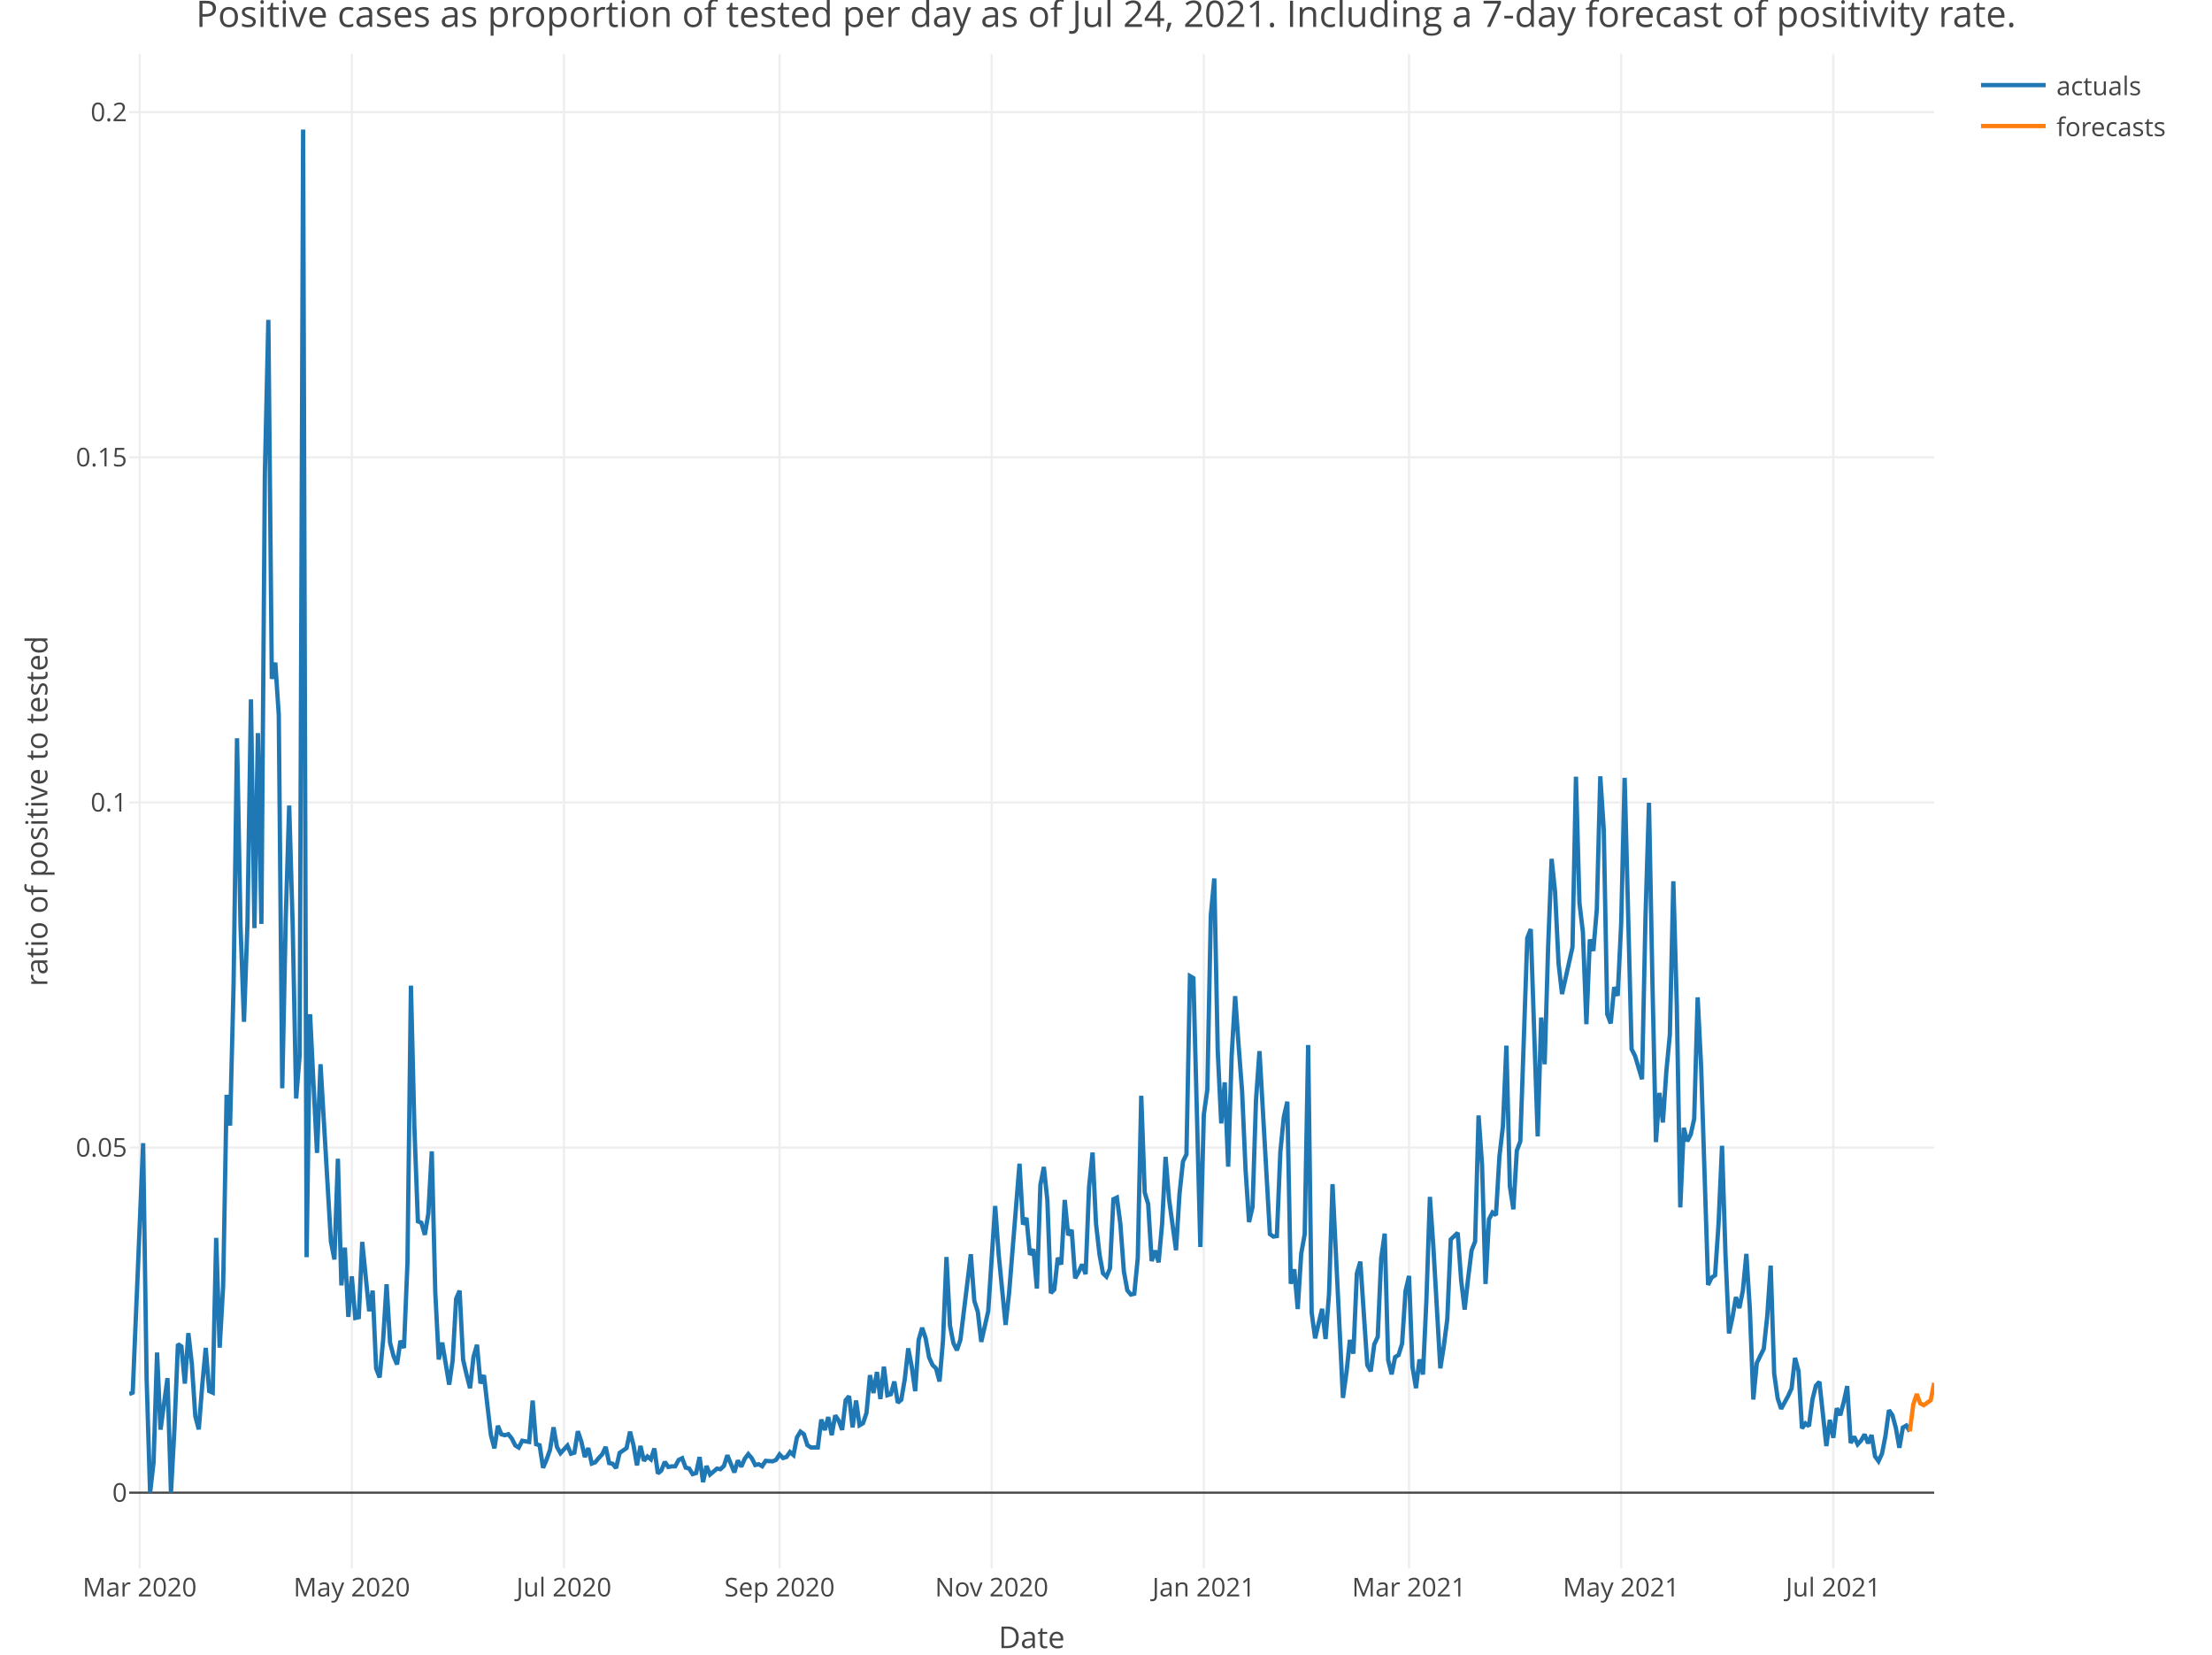
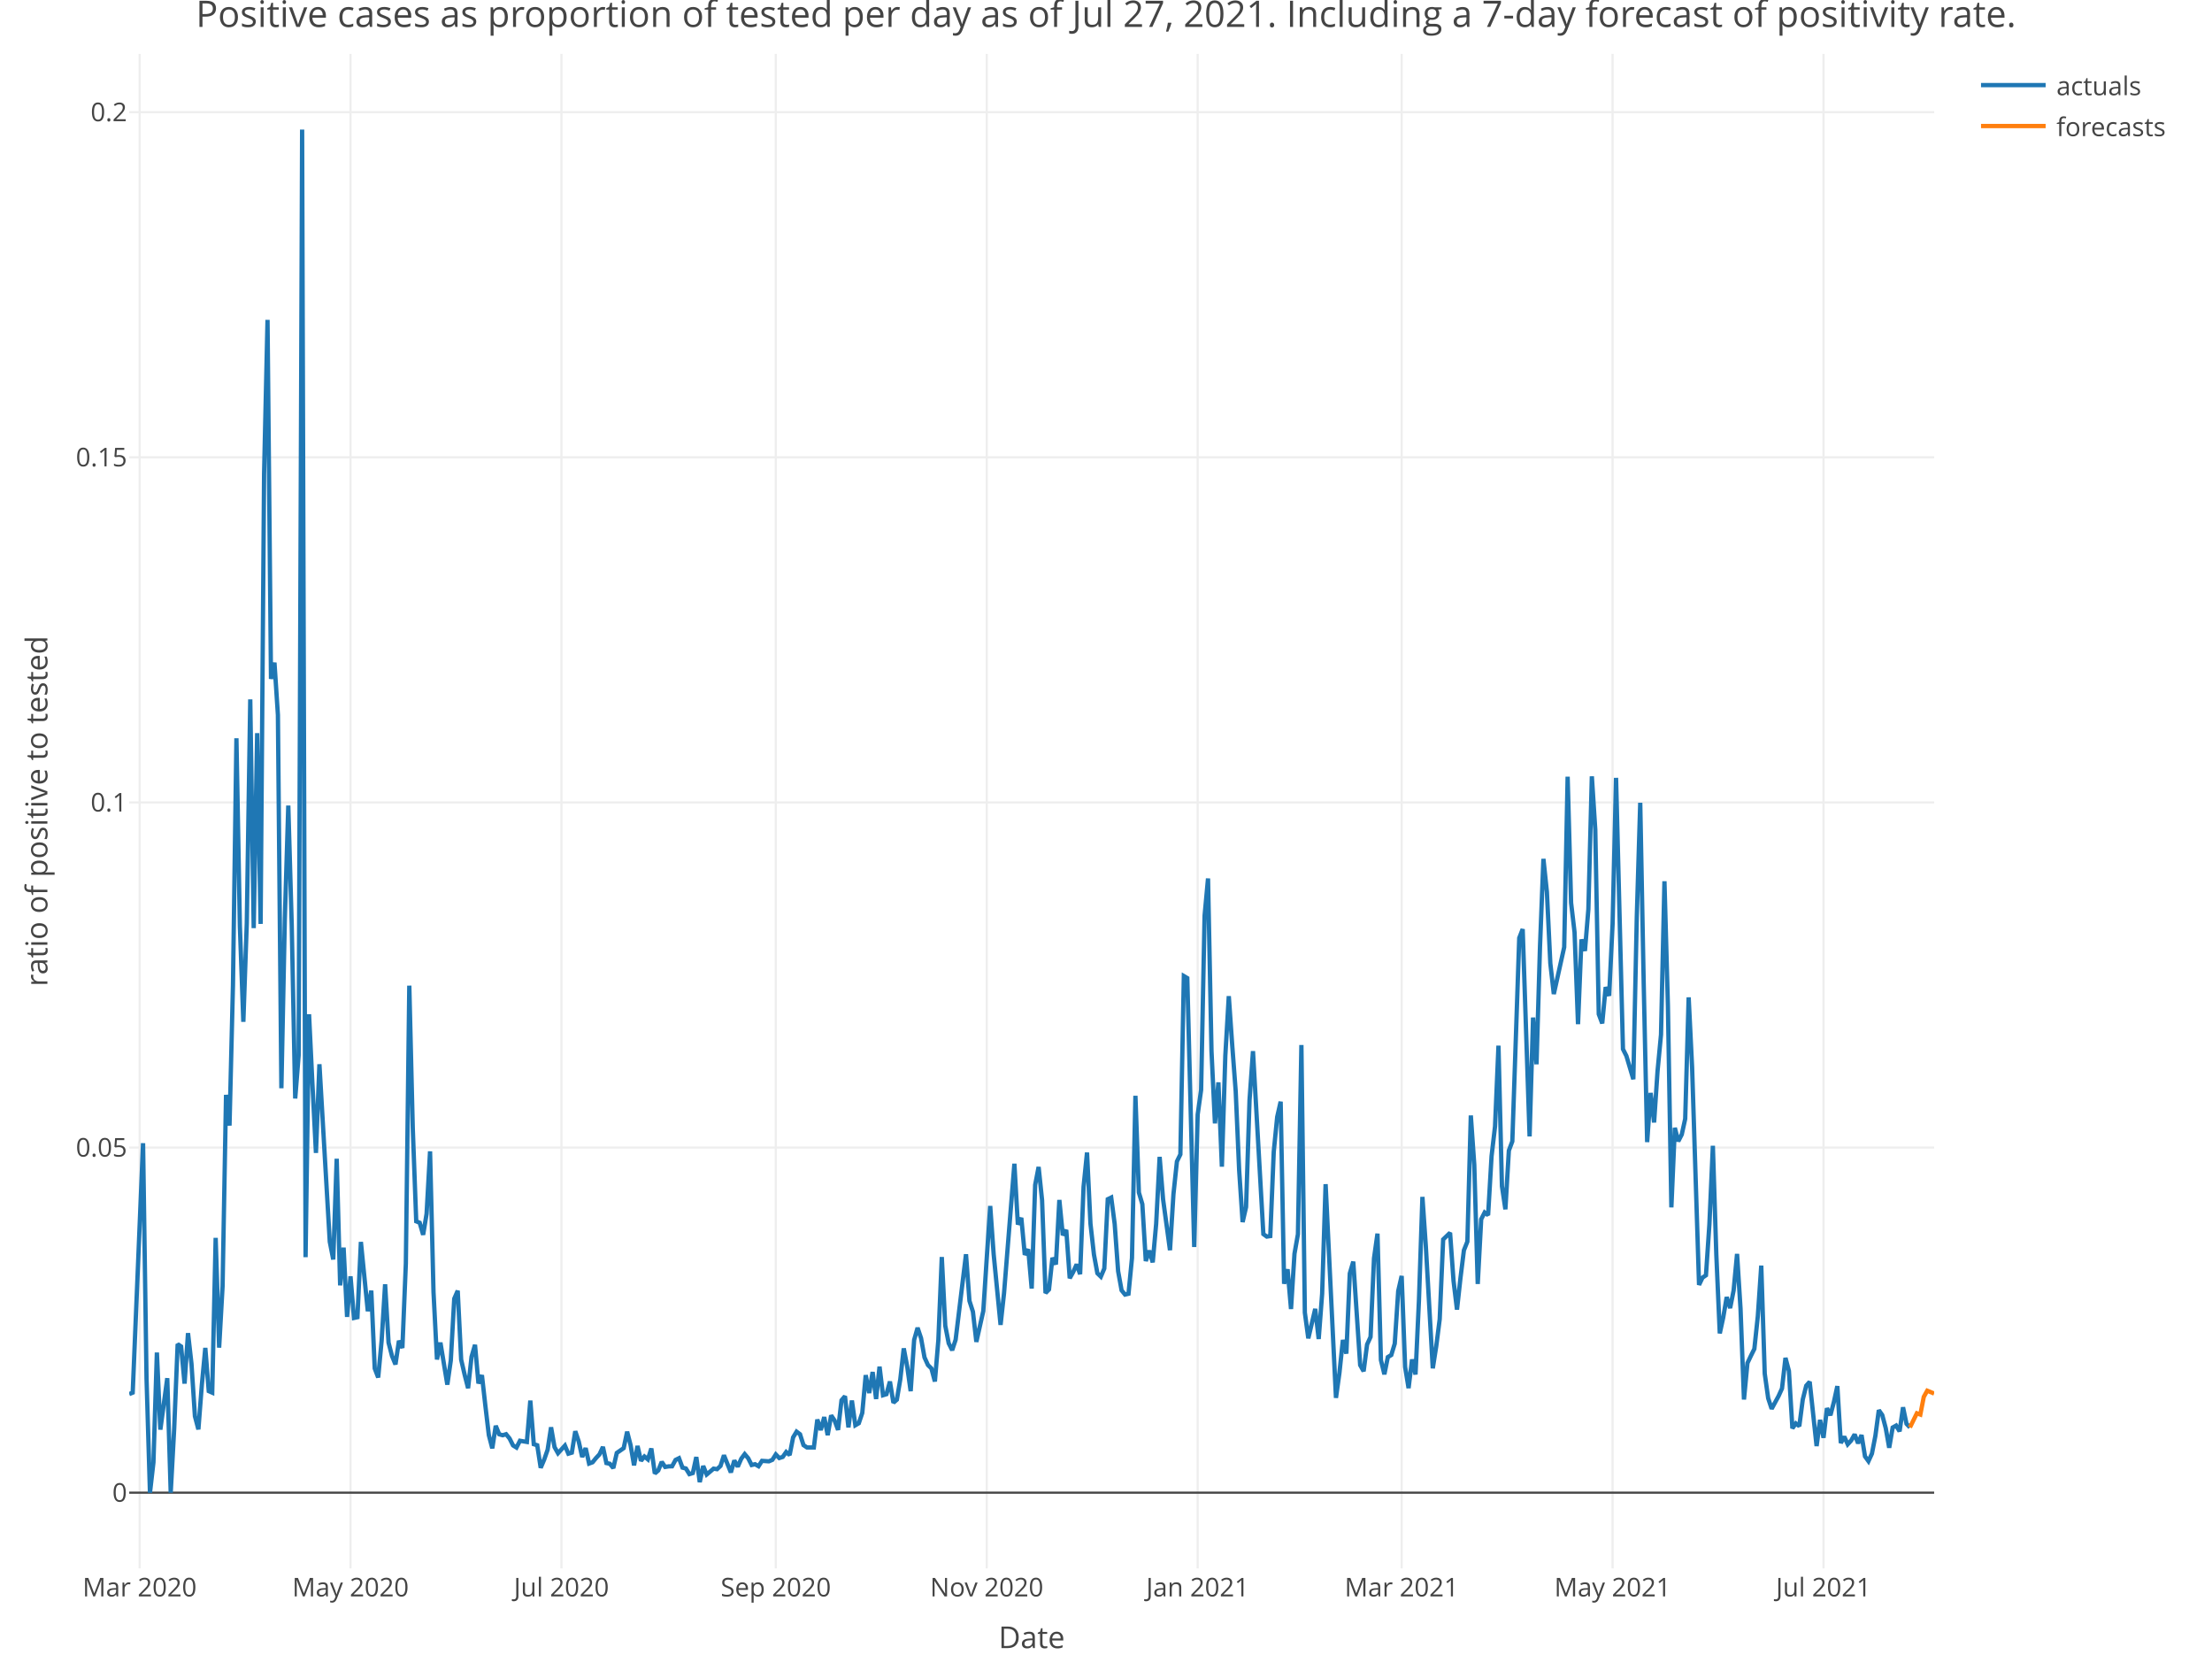
<svg xmlns="http://www.w3.org/2000/svg" class="main-svg" width="1027" height="768" style="" viewBox="0 0 1027 768">
  <rect x="0" y="0" width="1027" height="768" style="fill: rgb(255, 255, 255); fill-opacity: 1;" />
-   <defs id="defs-6e2545">
+   <defs id="defs-e624af">
    <g class="clips">
-       <clipPath id="clip6e2545xyplot" class="plotclip">
+       <clipPath id="clipe624afxyplot" class="plotclip">
        <rect width="838" height="703" />
      </clipPath>
-       <clipPath class="axesclip" id="clip6e2545x">
+       <clipPath class="axesclip" id="clipe624afx">
        <rect x="60" y="0" width="838" height="768" />
      </clipPath>
-       <clipPath class="axesclip" id="clip6e2545y">
+       <clipPath class="axesclip" id="clipe624afy">
        <rect x="0" y="25" width="1027" height="703" />
      </clipPath>
-       <clipPath class="axesclip" id="clip6e2545xy">
+       <clipPath class="axesclip" id="clipe624afxy">
        <rect x="60" y="25" width="838" height="703" />
      </clipPath>
    </g>
    <g class="gradients" />
  </defs>
  <g class="bglayer" />
  <g class="layer-below">
    <g class="imagelayer" />
    <g class="shapelayer" />
  </g>
  <g class="cartesianlayer">
    <g class="subplot xy">
      <g class="layer-subplot">
        <g class="shapelayer" />
        <g class="imagelayer" />
      </g>
      <g class="gridlayer">
        <g class="x">
-           <path class="xgrid crisp" transform="translate(64.84,0)" d="M0,25v703" style="stroke: rgb(238, 238, 238); stroke-opacity: 1; stroke-width: 1px;" />
-           <path class="xgrid crisp" transform="translate(163.34,0)" d="M0,25v703" style="stroke: rgb(238, 238, 238); stroke-opacity: 1; stroke-width: 1px;" />
-           <path class="xgrid crisp" transform="translate(261.83,0)" d="M0,25v703" style="stroke: rgb(238, 238, 238); stroke-opacity: 1; stroke-width: 1px;" />
-           <path class="xgrid crisp" transform="translate(361.94,0)" d="M0,25v703" style="stroke: rgb(238, 238, 238); stroke-opacity: 1; stroke-width: 1px;" />
-           <path class="xgrid crisp" transform="translate(460.43,0)" d="M0,25v703" style="stroke: rgb(238, 238, 238); stroke-opacity: 1; stroke-width: 1px;" />
-           <path class="xgrid crisp" transform="translate(558.92,0)" d="M0,25v703" style="stroke: rgb(238, 238, 238); stroke-opacity: 1; stroke-width: 1px;" />
-           <path class="xgrid crisp" transform="translate(654.19,0)" d="M0,25v703" style="stroke: rgb(238, 238, 238); stroke-opacity: 1; stroke-width: 1px;" />
-           <path class="xgrid crisp" transform="translate(752.68,0)" d="M0,25v703" style="stroke: rgb(238, 238, 238); stroke-opacity: 1; stroke-width: 1px;" />
-           <path class="xgrid crisp" transform="translate(851.18,0)" d="M0,25v703" style="stroke: rgb(238, 238, 238); stroke-opacity: 1; stroke-width: 1px;" />
+           <path class="xgrid crisp" transform="translate(64.82,0)" d="M0,25v703" style="stroke: rgb(238, 238, 238); stroke-opacity: 1; stroke-width: 1px;" />
+           <path class="xgrid crisp" transform="translate(162.74,0)" d="M0,25v703" style="stroke: rgb(238, 238, 238); stroke-opacity: 1; stroke-width: 1px;" />
+           <path class="xgrid crisp" transform="translate(260.67,0)" d="M0,25v703" style="stroke: rgb(238, 238, 238); stroke-opacity: 1; stroke-width: 1px;" />
+           <path class="xgrid crisp" transform="translate(360.2,0)" d="M0,25v703" style="stroke: rgb(238, 238, 238); stroke-opacity: 1; stroke-width: 1px;" />
+           <path class="xgrid crisp" transform="translate(458.13,0)" d="M0,25v703" style="stroke: rgb(238, 238, 238); stroke-opacity: 1; stroke-width: 1px;" />
+           <path class="xgrid crisp" transform="translate(556.06,0)" d="M0,25v703" style="stroke: rgb(238, 238, 238); stroke-opacity: 1; stroke-width: 1px;" />
+           <path class="xgrid crisp" transform="translate(650.77,0)" d="M0,25v703" style="stroke: rgb(238, 238, 238); stroke-opacity: 1; stroke-width: 1px;" />
+           <path class="xgrid crisp" transform="translate(748.7,0)" d="M0,25v703" style="stroke: rgb(238, 238, 238); stroke-opacity: 1; stroke-width: 1px;" />
+           <path class="xgrid crisp" transform="translate(846.63,0)" d="M0,25v703" style="stroke: rgb(238, 238, 238); stroke-opacity: 1; stroke-width: 1px;" />
        </g>
        <g class="y">
          <path class="ygrid crisp" transform="translate(0,532.65)" d="M60,0h838" style="stroke: rgb(238, 238, 238); stroke-opacity: 1; stroke-width: 1px;" />
          <path class="ygrid crisp" transform="translate(0,372.46)" d="M60,0h838" style="stroke: rgb(238, 238, 238); stroke-opacity: 1; stroke-width: 1px;" />
          <path class="ygrid crisp" transform="translate(0,212.26)" d="M60,0h838" style="stroke: rgb(238, 238, 238); stroke-opacity: 1; stroke-width: 1px;" />
          <path class="ygrid crisp" transform="translate(0,52.06)" d="M60,0h838" style="stroke: rgb(238, 238, 238); stroke-opacity: 1; stroke-width: 1px;" />
        </g>
      </g>
      <g class="zerolinelayer">
        <path class="yzl zl crisp" transform="translate(0,692.85)" d="M60,0h838" style="stroke: rgb(68, 68, 68); stroke-opacity: 1; stroke-width: 1px;" />
      </g>
      <path class="xlines-below" />
      <path class="ylines-below" />
      <g class="overlines-below" />
      <g class="xaxislayer-below" />
      <g class="yaxislayer-below" />
      <g class="overaxes-below" />
-       <g class="plot" transform="translate(60, 25)" clip-path="url('#clip6e2545xyplot')">
+       <g class="plot" transform="translate(60, 25)" clip-path="url('#clipe624afxyplot')">
        <g class="scatterlayer mlayer">
-           <g class="trace scatter tracea1a87d" style="stroke-miterlimit: 2; opacity: 1;">
+           <g class="trace scatter trace27945d" style="stroke-miterlimit: 2; opacity: 1;">
            <g class="fills" />
            <g class="errorbars" />
            <g class="lines">
-               <path class="js-line" d="M0,622.08L1.61,621.42L6.46,505.63L8.07,614.89L9.69,667.85L11.3,653.8L12.92,602.8L14.53,638.59L17.76,614.7L19.38,667.85L20.99,638.18L22.61,598.9L24.22,599.97L25.83,617.23L27.45,593.79L29.06,608L30.68,632.36L32.29,638.47L33.91,617.81L35.52,600.66L37.14,620.7L38.75,621.42L40.37,549.58L41.98,600.54L43.6,572.07L45.21,483.2L46.82,497.46L48.44,432.27L50.05,317.67L51.67,404.9L53.28,449.29L54.9,403.44L56.51,299.64L58.13,405.8L59.74,315.31L61.36,403.85L62.97,194.99L64.59,123.47L66.2,290.13L67.82,282.57L69.43,306.88L71.04,480.13L72.66,401.54L74.27,348.91L75.89,404.5L77.5,484.89L79.12,464.79L80.73,35.15L82.35,558.54L83.96,445.78L85.58,478.64L87.19,510.14L88.81,468.98L93.65,551.37L95.26,559.61L96.88,512.85L98.49,571.63L100.11,554.1L101.72,586.26L103.34,567.44L104.95,586.75L106.57,586.4L108.18,551.47L111.41,583.63L113.03,574.06L114.64,610.19L116.25,614.38L117.87,597.21L119.48,571.12L121.1,598.21L122.71,604.43L124.33,608.32L125.94,597.34L127.56,600.68L129.17,561.46L130.79,432.5L132.4,498.58L134.02,541.9L135.63,542.55L137.24,548.15L138.86,538.38L140.47,509.42L142.09,574.73L143.7,606.03L145.32,598.19L148.55,617.71L150.16,606.46L151.78,577.83L153.39,574.11L155.01,606.1L156.62,613.07L158.24,619.36L159.85,604.76L161.46,599.22L163.08,617.15L164.69,613.3L166.31,627.52L167.92,641.13L169.54,647.27L171.15,636.81L172.77,640.74L174.38,641.19L176,640.71L177.61,642.7L179.23,645.92L180.84,646.9L182.45,643.75L185.68,644.3L187.3,625.1L188.91,645.35L190.53,645.84L192.14,656.3L193.76,652.54L195.37,647.93L196.99,637.5L198.6,646.68L200.22,649.53L203.45,646L205.06,649.76L206.67,649.27L208.29,639.33L209.9,644.1L211.52,651.29L213.13,647.16L214.75,654.33L216.36,653.74L217.98,651.78L219.59,650.06L221.21,646.61L222.82,654.1L224.44,654.43L226.05,656.44L227.66,649.41L230.89,647.17L232.51,639.54L234.12,645.81L235.74,655.16L237.35,646.16L238.97,653.06L240.58,651.06L242.2,652.39L243.81,647.33L245.43,658.93L247.04,657.55L248.66,653.55L250.27,655.91L251.88,655.64L253.5,655.6L255.11,652.64L256.73,651.86L258.34,656.22L259.96,656.63L261.57,659.23L263.19,658.74L264.8,651.31L266.42,662.95L268.03,655.46L269.65,659.41L271.26,658.07L272.87,656.69L274.49,656.95L276.1,655.44L277.72,650.49L280.95,658.45L282.56,652.9L284.18,655.77L285.79,652.09L287.41,649.95L289.02,651.84L290.64,655.01L292.25,654.64L293.87,655.57L295.48,653.08L298.71,653.3L300.32,652.61L301.94,650.1L303.55,651.77L305.17,651.26L306.78,648.97L308.4,650.37L310.01,642.19L311.63,639.53L313.24,640.73L314.86,645.77L316.47,646.85L319.7,646.86L321.31,633.9L322.93,638.78L324.54,632.76L326.16,641.13L327.77,631.99L329.39,634.36L331,638.71L332.62,624.97L334.23,623.07L335.85,637.56L337.46,625.07L339.08,636.55L340.69,635.62L342.3,630.84L343.92,613.3L345.53,621.6L347.15,611.84L348.76,624.37L350.38,609.35L351.99,622.62L353.61,622.13L355.22,616.26L356.84,626.08L358.45,624.69L360.07,615.19L361.68,600.87L363.29,609.34L364.91,620.74L366.52,596.96L368.14,591.32L369.75,596.12L371.37,605.07L372.98,608.61L374.6,610.18L376.21,616.24L377.83,597.06L379.44,558.47L381.06,590.32L382.67,598.51L384.29,601.72L385.9,596.88L390.74,557.19L392.36,578.81L393.97,583.84L395.59,597.85L398.82,583.55L400.43,559.02L402.05,534.77L403.66,557.15L406.89,589.98L408.5,575.25L413.35,515.16L414.96,543.38L416.58,540.29L418.19,557.44L419.81,554.88L421.42,573.11L423.04,525L424.65,516.66L426.27,532.08L427.88,575.19L429.5,573.54L431.11,558.83L432.72,561.9L434.34,531.98L435.95,548.35L437.57,545.91L439.18,568.32L440.8,565.44L442.41,561.88L444.03,566.43L445.64,525.89L447.26,509.97L448.87,543.03L450.49,557.32L452.1,566.01L453.71,567.58L455.33,563.81L456.94,531.65L458.56,530.86L460.17,543.11L461.79,565.06L463.4,573.94L465.02,575.9L466.63,575.51L468.25,558.98L469.86,483.63L471.48,528.53L473.09,533.92L474.71,560.34L476.32,555.49L477.93,560.95L479.55,543.05L481.16,511.99L482.78,531.69L486.01,555.31L487.62,529.24L489.24,514.11L490.85,510.83L492.47,428.06L494.08,429L497.31,553.82L498.92,492.37L500.54,480.92L502.15,400.04L503.77,382.75L505.38,462.85L507,496.43L508.61,477.4L510.23,516.53L511.84,464.99L513.46,437.37L515.07,460.25L516.69,481.58L518.3,518.12L519.92,542.24L521.53,535.31L523.14,485.67L524.76,462.9L529.6,547.82L531.22,548.98L532.83,548.74L534.45,509.64L536.06,493.44L537.68,486.36L539.29,570.9L540.91,564.15L542.52,582.6L544.13,556.94L545.75,547.88L547.36,460.05L548.98,584.25L550.59,596.21L553.82,582.53L555.44,596.52L557.05,575.5L558.67,524.65L563.51,623.85L565.13,612.26L566.74,596.97L568.35,603.31L569.97,566.1L571.58,560.6L574.81,608.64L576.43,611.49L578.04,599.06L579.66,595.56L581.27,559.07L582.89,547.61L584.5,606.29L586.12,612.9L587.73,604.92L589.34,603.95L590.96,598.67L592.57,574.24L594.19,567.25L595.8,609.51L597.42,619.33L599.03,606L600.65,613L602.26,578.51L603.88,530.56L605.49,553.71L608.72,610.13L610.34,599.86L611.95,587.36L613.56,550.3L616.79,547.22L618.41,569.5L620.02,582.88L621.64,568.25L623.25,555.34L624.87,551.3L626.48,492.76L628.1,515.7L629.71,570.98L631.33,540.92L632.94,537.8L634.55,539.02L636.17,511.69L637.78,497.87L639.4,460.36L641.01,525.56L642.63,536.33L644.24,509.07L645.86,504.77L647.47,457.78L649.09,410.4L650.7,406.27L653.93,502.5L655.55,447.31L657.16,469.01L658.77,414.62L660.39,373.65L662,389L663.62,422.22L665.23,436.4L670.08,414.64L671.69,335.52L673.31,394.07L674.92,407.72L676.54,450.38L678.15,411.05L679.76,416.38L681.38,397.02L682.99,335.35L684.61,360.18L686.22,445.72L687.84,450.03L689.45,433.2L691.07,437.22L692.68,403.9L694.3,336.05L697.53,461.96L699.14,465.14L702.37,475.95L703.98,400.49L705.6,347.63L707.21,431.56L708.83,505.13L710.44,482.29L712.06,496.01L713.67,472.22L715.29,455.27L716.9,384.05L718.52,441.9L720.13,535.43L721.75,498.5L723.36,504.74L724.97,501.61L726.59,494.35L728.2,437.94L729.82,470.37L733.05,571.4L734.66,568.05L736.28,566.94L737.89,543.26L739.51,506.83L741.12,557.32L742.74,593.92L744.35,586.53L745.97,577.07L747.58,582.16L749.19,574L750.81,557.02L752.42,582.37L754.04,624.61L755.65,607.7L757.27,604.32L758.88,601.11L760.5,585.94L762.11,562.45L763.73,612.59L765.34,624.03L766.96,628.92L770.18,623.01L771.8,619.48L773.41,605.29L775.03,611.35L776.64,637.99L778.26,635.72L779.87,636.97L781.49,624.59L783.1,618.21L784.72,616.38L787.95,646.22L789.56,634.06L791.18,642.38L792.79,628.64L794.4,631.91L796.02,625.79L797.63,618.39L799.25,644.81L800.86,641.83L802.48,645.39L804.09,643.65L805.71,640.79L807.32,644.93L808.94,641.1L810.55,651L812.17,653.23L813.78,649.74L815.39,641.49L817.01,629.55L818.62,631.84L820.24,637.9L821.85,647.01L823.47,637.61L825.08,636.71L826.7,639.38" style="vector-effect: non-scaling-stroke; fill: none; stroke: rgb(31, 119, 180); stroke-opacity: 1; stroke-width: 2px; opacity: 1;" />
+               <path class="js-line" d="M0,622.08L1.61,621.42L6.42,505.63L8.03,614.89L9.63,667.85L11.24,653.8L12.84,602.8L14.45,638.59L17.66,614.7L19.26,667.85L20.87,638.18L22.48,598.9L24.08,599.97L25.69,617.23L27.29,593.79L28.9,608L30.5,632.36L32.11,638.47L33.71,617.81L35.32,600.66L36.92,620.7L38.53,621.42L40.13,549.58L41.74,600.54L43.34,572.07L44.95,483.2L46.56,497.46L48.16,432.27L49.77,317.67L51.37,404.9L52.98,449.29L54.58,403.44L56.19,299.64L57.79,405.8L59.4,315.31L61,403.85L62.61,194.99L64.21,123.47L65.82,290.13L67.43,282.57L69.03,306.88L70.64,480.13L72.24,401.54L73.85,348.91L75.45,404.5L77.06,484.89L78.66,464.79L80.27,35.15L81.87,558.54L83.48,445.78L85.08,478.64L86.69,510.14L88.3,468.98L93.11,551.37L94.72,559.61L96.32,512.85L97.93,571.63L99.53,554.1L101.14,586.26L102.74,567.44L104.35,586.75L105.95,586.4L107.56,551.47L110.77,583.63L112.38,574.06L113.98,610.19L115.59,614.38L117.19,597.21L118.8,571.12L120.4,598.21L122.01,604.43L123.61,608.32L125.22,597.34L126.82,600.68L128.43,561.46L130.03,432.5L131.64,498.58L133.25,541.9L134.85,542.55L136.46,548.15L138.06,538.38L139.67,509.42L141.27,574.73L142.88,606.03L144.48,598.19L147.69,617.71L149.3,606.46L150.9,577.83L152.51,574.11L154.11,606.1L155.72,613.07L157.33,619.36L158.93,604.76L160.54,599.22L162.14,617.15L163.75,613.3L165.35,627.52L166.96,641.13L168.56,647.27L170.17,636.81L171.77,640.74L173.38,641.19L174.98,640.71L176.59,642.7L178.2,645.92L179.8,646.9L181.41,643.75L184.62,644.3L186.22,625.1L187.83,645.35L189.43,645.84L191.04,656.3L192.64,652.54L194.25,647.93L195.85,637.5L197.46,646.68L199.07,649.53L202.28,646L203.88,649.76L205.49,649.27L207.09,639.33L208.7,644.1L210.3,651.29L211.91,647.16L213.51,654.33L215.12,653.74L216.72,651.78L218.33,650.06L219.93,646.61L221.54,654.1L223.15,654.43L224.75,656.44L226.36,649.41L229.57,647.17L231.17,639.54L232.78,645.81L234.38,655.16L235.99,646.16L237.59,653.06L239.2,651.06L240.8,652.39L242.41,647.33L244.02,658.93L245.62,657.55L247.23,653.55L248.83,655.91L250.44,655.64L252.04,655.6L253.65,652.64L255.25,651.86L256.86,656.22L258.46,656.63L260.07,659.23L261.67,658.74L263.28,651.31L264.89,662.95L266.49,655.46L268.1,659.41L269.7,658.07L271.31,656.69L272.91,656.95L274.52,655.44L276.12,650.49L279.33,658.45L280.94,652.9L282.54,655.77L284.15,652.09L285.75,649.95L287.36,651.84L288.97,655.01L290.57,654.64L292.18,655.57L293.78,653.08L296.99,653.3L298.6,652.61L300.2,650.1L301.81,651.77L303.41,651.26L305.02,648.97L306.62,650.37L308.23,642.19L309.84,639.53L311.44,640.73L313.05,645.77L314.65,646.85L317.86,646.86L319.47,633.9L321.07,638.78L322.68,632.76L324.28,641.13L325.89,631.99L327.49,634.36L329.1,638.71L330.7,624.97L332.31,623.07L333.92,637.56L335.52,625.07L337.13,636.55L338.73,635.62L340.34,630.84L341.94,613.3L343.55,621.6L345.15,611.84L346.76,624.37L348.36,609.35L349.97,622.62L351.57,622.13L353.18,616.26L354.79,626.08L356.39,624.69L358,615.19L359.6,600.87L361.21,609.34L362.81,620.74L364.42,596.96L366.02,591.32L367.63,596.12L369.23,605.07L370.84,608.61L372.44,610.18L374.05,616.24L375.66,597.06L377.26,558.47L378.87,590.32L380.47,598.51L382.08,601.72L383.68,596.88L388.5,557.19L390.1,578.81L391.71,583.84L393.31,597.85L396.52,583.55L398.13,559.02L399.74,534.77L401.34,557.15L404.55,589.98L406.16,575.25L410.97,515.16L412.58,543.38L414.18,540.29L415.79,557.44L417.39,554.88L419,573.11L420.61,525L422.21,516.66L423.82,532.08L425.42,575.19L427.03,573.54L428.63,558.83L430.24,561.9L431.84,531.98L433.45,548.35L435.05,545.91L436.66,568.32L438.26,565.44L439.87,561.88L441.48,566.43L443.08,525.89L444.69,509.97L446.29,543.03L447.9,557.32L449.5,566.01L451.11,567.58L452.71,563.81L454.32,531.65L455.92,530.86L457.53,543.11L459.13,565.06L460.74,573.94L462.34,575.9L463.95,575.51L465.56,558.98L467.16,483.63L468.77,528.53L470.37,533.92L471.98,560.34L473.58,555.49L475.19,560.95L476.79,543.05L478.4,511.99L480,531.69L483.21,555.31L484.82,529.24L486.43,514.11L488.03,510.83L489.64,428.06L491.24,429L494.45,553.82L496.06,492.37L497.66,480.92L499.27,400.04L500.87,382.75L502.48,462.85L504.08,496.43L505.69,477.4L507.3,516.53L508.9,464.99L510.51,437.37L512.11,460.25L513.72,481.58L515.32,518.12L516.93,542.24L518.53,535.31L520.14,485.67L521.74,462.9L526.56,547.82L528.16,548.98L529.77,548.74L531.38,509.64L532.98,493.44L534.59,486.36L536.19,570.9L537.8,564.15L539.4,582.6L541.01,556.94L542.61,547.88L544.22,460.05L545.82,584.25L547.43,596.21L550.64,582.53L552.25,596.52L553.85,575.5L555.46,524.65L560.27,623.85L561.88,612.26L563.48,596.97L565.09,603.31L566.69,566.1L568.3,560.6L571.51,608.64L573.11,611.49L574.72,599.06L576.33,595.56L577.93,559.07L579.54,547.61L581.14,606.29L582.75,612.9L584.35,604.92L585.96,603.95L587.56,598.67L589.17,574.24L590.77,567.25L592.38,609.51L593.98,619.33L595.59,606L597.2,613L598.8,578.51L600.41,530.56L602.01,553.71L605.22,610.13L606.83,599.86L608.43,587.36L610.04,550.3L613.25,547.22L614.85,569.5L616.46,582.88L618.07,568.25L619.67,555.34L621.28,551.3L622.88,492.76L624.49,515.7L626.09,570.98L627.7,540.92L629.3,537.8L630.91,539.02L632.51,511.69L634.12,497.87L635.72,460.36L637.33,525.56L638.93,536.33L640.54,509.07L642.15,504.77L643.75,457.78L645.36,410.4L646.96,406.27L650.17,502.5L651.78,447.31L653.38,469.01L654.99,414.62L656.59,373.65L658.2,389L659.8,422.22L661.41,436.4L666.23,414.64L667.83,335.52L669.44,394.07L671.04,407.72L672.65,450.38L674.25,411.05L675.86,416.38L677.46,397.02L679.07,335.35L680.67,360.18L682.28,445.72L683.89,450.03L685.49,433.2L687.1,437.22L688.7,403.9L690.31,336.05L693.52,461.96L695.12,465.14L698.33,475.95L699.94,400.49L701.54,347.63L703.15,431.56L704.75,505.13L706.36,482.29L707.97,496.01L709.57,472.22L711.18,455.27L712.78,384.05L714.39,441.9L715.99,535.43L717.6,498.5L719.2,504.74L720.81,501.61L722.41,494.35L724.02,437.94L725.62,470.37L728.84,571.4L730.44,568.05L732.05,566.94L733.65,543.26L735.26,506.83L736.86,557.32L738.47,593.92L740.07,586.53L741.68,577.07L743.28,582.16L744.89,574L746.49,557.02L748.1,582.37L749.7,624.61L751.31,607.7L752.92,604.32L754.52,601.11L756.13,585.94L757.73,562.45L759.34,612.59L760.94,624.03L762.55,628.92L765.76,623.01L767.36,619.48L768.97,605.29L770.57,611.35L772.18,637.99L773.79,635.72L775.39,636.97L777,624.59L778.6,618.21L780.21,616.38L783.42,646.22L785.02,634.06L786.63,642.38L788.23,628.64L789.84,631.91L791.44,625.79L793.05,618.39L794.66,644.81L796.26,641.83L797.87,645.39L799.47,643.65L801.08,640.79L802.68,644.93L804.29,641.1L805.89,651L807.5,653.23L809.1,649.74L810.71,641.49L812.31,629.55L813.92,631.84L815.52,637.9L817.13,647.01L818.74,637.61L820.34,636.71L821.95,639.38L823.55,628.21L825.16,635.89L826.76,637.56" style="vector-effect: non-scaling-stroke; fill: none; stroke: rgb(31, 119, 180); stroke-opacity: 1; stroke-width: 2px; opacity: 1;" />
            </g>
            <g class="points" />
            <g class="text" />
          </g>
-           <g class="trace scatter trace785956" style="stroke-miterlimit: 2; opacity: 1;">
+           <g class="trace scatter traced86a02" style="stroke-miterlimit: 2; opacity: 1;">
            <g class="fills" />
            <g class="errorbars" />
            <g class="lines">
-               <path class="js-line" d="M826.7,639.38L828.31,626.91L829.93,622.07L831.54,626.4L833.16,627.24L836.39,624.95L838,616.9" style="vector-effect: non-scaling-stroke; fill: none; stroke: rgb(255, 127, 14); stroke-opacity: 1; stroke-width: 2px; opacity: 1;" />
+               <path class="js-line" d="M826.76,637.56L829.97,631.01L831.58,631.59L833.18,623.39L834.79,620.52L838,621.84" style="vector-effect: non-scaling-stroke; fill: none; stroke: rgb(255, 127, 14); stroke-opacity: 1; stroke-width: 2px; opacity: 1;" />
            </g>
            <g class="points" />
            <g class="text" />
          </g>
        </g>
      </g>
      <g class="overplot" />
      <path class="xlines-above crisp" style="fill: none;" d="M0,0" />
      <path class="ylines-above crisp" style="fill: none;" d="M0,0" />
      <g class="overlines-above" />
      <g class="xaxislayer-above">
        <g class="xtick">
-           <text text-anchor="middle" x="0" y="741" transform="translate(64.84,0)" style="font-family: 'Open Sans', verdana, arial, sans-serif; font-size: 12px; fill: rgb(68, 68, 68); fill-opacity: 1; white-space: pre;">Mar 2020</text>
+           <text text-anchor="middle" x="0" y="741" transform="translate(64.82,0)" style="font-family: 'Open Sans', verdana, arial, sans-serif; font-size: 12px; fill: rgb(68, 68, 68); fill-opacity: 1; white-space: pre;">Mar 2020</text>
        </g>
        <g class="xtick">
-           <text text-anchor="middle" x="0" y="741" transform="translate(163.34,0)" style="font-family: 'Open Sans', verdana, arial, sans-serif; font-size: 12px; fill: rgb(68, 68, 68); fill-opacity: 1; white-space: pre;">May 2020</text>
+           <text text-anchor="middle" x="0" y="741" transform="translate(162.74,0)" style="font-family: 'Open Sans', verdana, arial, sans-serif; font-size: 12px; fill: rgb(68, 68, 68); fill-opacity: 1; white-space: pre;">May 2020</text>
        </g>
        <g class="xtick">
-           <text text-anchor="middle" x="0" y="741" transform="translate(261.83,0)" style="font-family: 'Open Sans', verdana, arial, sans-serif; font-size: 12px; fill: rgb(68, 68, 68); fill-opacity: 1; white-space: pre;">Jul 2020</text>
+           <text text-anchor="middle" x="0" y="741" transform="translate(260.67,0)" style="font-family: 'Open Sans', verdana, arial, sans-serif; font-size: 12px; fill: rgb(68, 68, 68); fill-opacity: 1; white-space: pre;">Jul 2020</text>
        </g>
        <g class="xtick">
-           <text text-anchor="middle" x="0" y="741" transform="translate(361.94,0)" style="font-family: 'Open Sans', verdana, arial, sans-serif; font-size: 12px; fill: rgb(68, 68, 68); fill-opacity: 1; white-space: pre;">Sep 2020</text>
+           <text text-anchor="middle" x="0" y="741" transform="translate(360.2,0)" style="font-family: 'Open Sans', verdana, arial, sans-serif; font-size: 12px; fill: rgb(68, 68, 68); fill-opacity: 1; white-space: pre;">Sep 2020</text>
        </g>
        <g class="xtick">
-           <text text-anchor="middle" x="0" y="741" transform="translate(460.43,0)" style="font-family: 'Open Sans', verdana, arial, sans-serif; font-size: 12px; fill: rgb(68, 68, 68); fill-opacity: 1; white-space: pre;">Nov 2020</text>
+           <text text-anchor="middle" x="0" y="741" transform="translate(458.13,0)" style="font-family: 'Open Sans', verdana, arial, sans-serif; font-size: 12px; fill: rgb(68, 68, 68); fill-opacity: 1; white-space: pre;">Nov 2020</text>
        </g>
        <g class="xtick">
-           <text text-anchor="middle" x="0" y="741" transform="translate(558.92,0)" style="font-family: 'Open Sans', verdana, arial, sans-serif; font-size: 12px; fill: rgb(68, 68, 68); fill-opacity: 1; white-space: pre;">Jan 2021</text>
+           <text text-anchor="middle" x="0" y="741" transform="translate(556.06,0)" style="font-family: 'Open Sans', verdana, arial, sans-serif; font-size: 12px; fill: rgb(68, 68, 68); fill-opacity: 1; white-space: pre;">Jan 2021</text>
        </g>
        <g class="xtick">
-           <text text-anchor="middle" x="0" y="741" transform="translate(654.19,0)" style="font-family: 'Open Sans', verdana, arial, sans-serif; font-size: 12px; fill: rgb(68, 68, 68); fill-opacity: 1; white-space: pre;">Mar 2021</text>
+           <text text-anchor="middle" x="0" y="741" transform="translate(650.77,0)" style="font-family: 'Open Sans', verdana, arial, sans-serif; font-size: 12px; fill: rgb(68, 68, 68); fill-opacity: 1; white-space: pre;">Mar 2021</text>
        </g>
        <g class="xtick">
-           <text text-anchor="middle" x="0" y="741" transform="translate(752.68,0)" style="font-family: 'Open Sans', verdana, arial, sans-serif; font-size: 12px; fill: rgb(68, 68, 68); fill-opacity: 1; white-space: pre;">May 2021</text>
+           <text text-anchor="middle" x="0" y="741" transform="translate(748.7,0)" style="font-family: 'Open Sans', verdana, arial, sans-serif; font-size: 12px; fill: rgb(68, 68, 68); fill-opacity: 1; white-space: pre;">May 2021</text>
        </g>
        <g class="xtick">
-           <text text-anchor="middle" x="0" y="741" transform="translate(851.18,0)" style="font-family: 'Open Sans', verdana, arial, sans-serif; font-size: 12px; fill: rgb(68, 68, 68); fill-opacity: 1; white-space: pre;">Jul 2021</text>
+           <text text-anchor="middle" x="0" y="741" transform="translate(846.63,0)" style="font-family: 'Open Sans', verdana, arial, sans-serif; font-size: 12px; fill: rgb(68, 68, 68); fill-opacity: 1; white-space: pre;">Jul 2021</text>
        </g>
      </g>
      <g class="yaxislayer-above">
        <g class="ytick">
          <text text-anchor="end" x="59" y="4.2" transform="translate(0,692.85)" style="font-family: 'Open Sans', verdana, arial, sans-serif; font-size: 12px; fill: rgb(68, 68, 68); fill-opacity: 1; white-space: pre;">0</text>
        </g>
        <g class="ytick">
          <text text-anchor="end" x="59" y="4.2" transform="translate(0,532.65)" style="font-family: 'Open Sans', verdana, arial, sans-serif; font-size: 12px; fill: rgb(68, 68, 68); fill-opacity: 1; white-space: pre;">0.05</text>
        </g>
        <g class="ytick">
          <text text-anchor="end" x="59" y="4.2" transform="translate(0,372.46)" style="font-family: 'Open Sans', verdana, arial, sans-serif; font-size: 12px; fill: rgb(68, 68, 68); fill-opacity: 1; white-space: pre;">0.1</text>
        </g>
        <g class="ytick">
          <text text-anchor="end" x="59" y="4.2" transform="translate(0,212.26)" style="font-family: 'Open Sans', verdana, arial, sans-serif; font-size: 12px; fill: rgb(68, 68, 68); fill-opacity: 1; white-space: pre;">0.15</text>
        </g>
        <g class="ytick">
          <text text-anchor="end" x="59" y="4.2" transform="translate(0,52.06)" style="font-family: 'Open Sans', verdana, arial, sans-serif; font-size: 12px; fill: rgb(68, 68, 68); fill-opacity: 1; white-space: pre;">0.2</text>
        </g>
      </g>
      <g class="overaxes-above" />
    </g>
  </g>
  <g class="polarlayer" />
  <g class="ternarylayer" />
  <g class="geolayer" />
  <g class="funnelarealayer" />
  <g class="pielayer" />
  <g class="treemaplayer" />
  <g class="sunburstlayer" />
  <g class="glimages" />
-   <defs id="topdefs-6e2545">
+   <defs id="topdefs-e624af">
    <g class="clips" />
-     <clipPath id="legend6e2545">
+     <clipPath id="legende624af">
      <rect width="102" height="48" x="0" y="0" />
    </clipPath>
  </defs>
  <g class="layer-above">
    <g class="imagelayer" />
    <g class="shapelayer" />
  </g>
  <g class="infolayer">
    <g class="legend" pointer-events="all" transform="translate(914.76, 25)">
      <rect class="bg" shape-rendering="crispEdges" style="stroke: rgb(68, 68, 68); stroke-opacity: 1; fill: rgb(255, 255, 255); fill-opacity: 1; stroke-width: 0px;" width="102" height="48" x="0" y="0" />
-       <g class="scrollbox" transform="translate(0, 0)" clip-path="url('#legend6e2545')">
+       <g class="scrollbox" transform="translate(0, 0)" clip-path="url('#legende624af')">
        <g class="groups">
          <g class="traces" style="opacity: 1;" transform="translate(0, 14.5)">
            <text class="legendtext" text-anchor="start" x="40" y="4.68" style="font-family: 'Open Sans', verdana, arial, sans-serif; font-size: 12px; fill: rgb(68, 68, 68); fill-opacity: 1; white-space: pre;">actuals</text>
            <g class="layers" style="opacity: 1;">
              <g class="legendfill" />
              <g class="legendlines">
                <path class="js-line" d="M5,0h30" style="fill: none; stroke: rgb(31, 119, 180); stroke-opacity: 1; stroke-width: 2px;" />
              </g>
              <g class="legendsymbols">
                <g class="legendpoints" />
              </g>
            </g>
            <rect class="legendtoggle" x="0" y="-9.5" width="96.219" height="19" style="fill: rgb(0, 0, 0); fill-opacity: 0;" />
          </g>
          <g class="traces" style="opacity: 1;" transform="translate(0, 33.5)">
            <text class="legendtext" text-anchor="start" x="40" y="4.68" style="font-family: 'Open Sans', verdana, arial, sans-serif; font-size: 12px; fill: rgb(68, 68, 68); fill-opacity: 1; white-space: pre;">forecasts</text>
            <g class="layers" style="opacity: 1;">
              <g class="legendfill" />
              <g class="legendlines">
                <path class="js-line" d="M5,0h30" style="fill: none; stroke: rgb(255, 127, 14); stroke-opacity: 1; stroke-width: 2px;" />
              </g>
              <g class="legendsymbols">
                <g class="legendpoints" />
              </g>
            </g>
            <rect class="legendtoggle" x="0" y="-9.5" width="96.219" height="19" style="fill: rgb(0, 0, 0); fill-opacity: 0;" />
          </g>
        </g>
      </g>
      <rect class="scrollbar" rx="20" ry="3" width="0" height="0" style="fill: rgb(128, 139, 164); fill-opacity: 1;" x="0" y="0" />
    </g>
    <g class="g-gtitle">
-       <text class="gtitle" x="513.5" y="12.5" text-anchor="middle" dy="0em" style="font-family: 'Open Sans', verdana, arial, sans-serif; font-size: 17px; fill: rgb(68, 68, 68); opacity: 1; font-weight: normal; white-space: pre;">Positive cases as proportion of tested per day as of Jul 24, 2021. Including a 7-day forecast of positivity rate.</text>
+       <text class="gtitle" x="513.5" y="12.5" text-anchor="middle" dy="0em" style="font-family: 'Open Sans', verdana, arial, sans-serif; font-size: 17px; fill: rgb(68, 68, 68); opacity: 1; font-weight: normal; white-space: pre;">Positive cases as proportion of tested per day as of Jul 27, 2021. Including a 7-day forecast of positivity rate.</text>
    </g>
    <g class="g-xtitle" transform="translate(0,-15)">
      <text class="xtitle" x="479" y="780" text-anchor="middle" style="font-family: 'Open Sans', verdana, arial, sans-serif; font-size: 14px; fill: rgb(68, 68, 68); opacity: 1; font-weight: normal; white-space: pre;">Date</text>
    </g>
    <g class="g-ytitle">
      <text class="ytitle" transform="rotate(-90,22,376.5)" x="22" y="376.5" text-anchor="middle" style="font-family: 'Open Sans', verdana, arial, sans-serif; font-size: 14px; fill: rgb(68, 68, 68); opacity: 1; font-weight: normal; white-space: pre;">ratio of positive to tested</text>
    </g>
  </g>
</svg>
